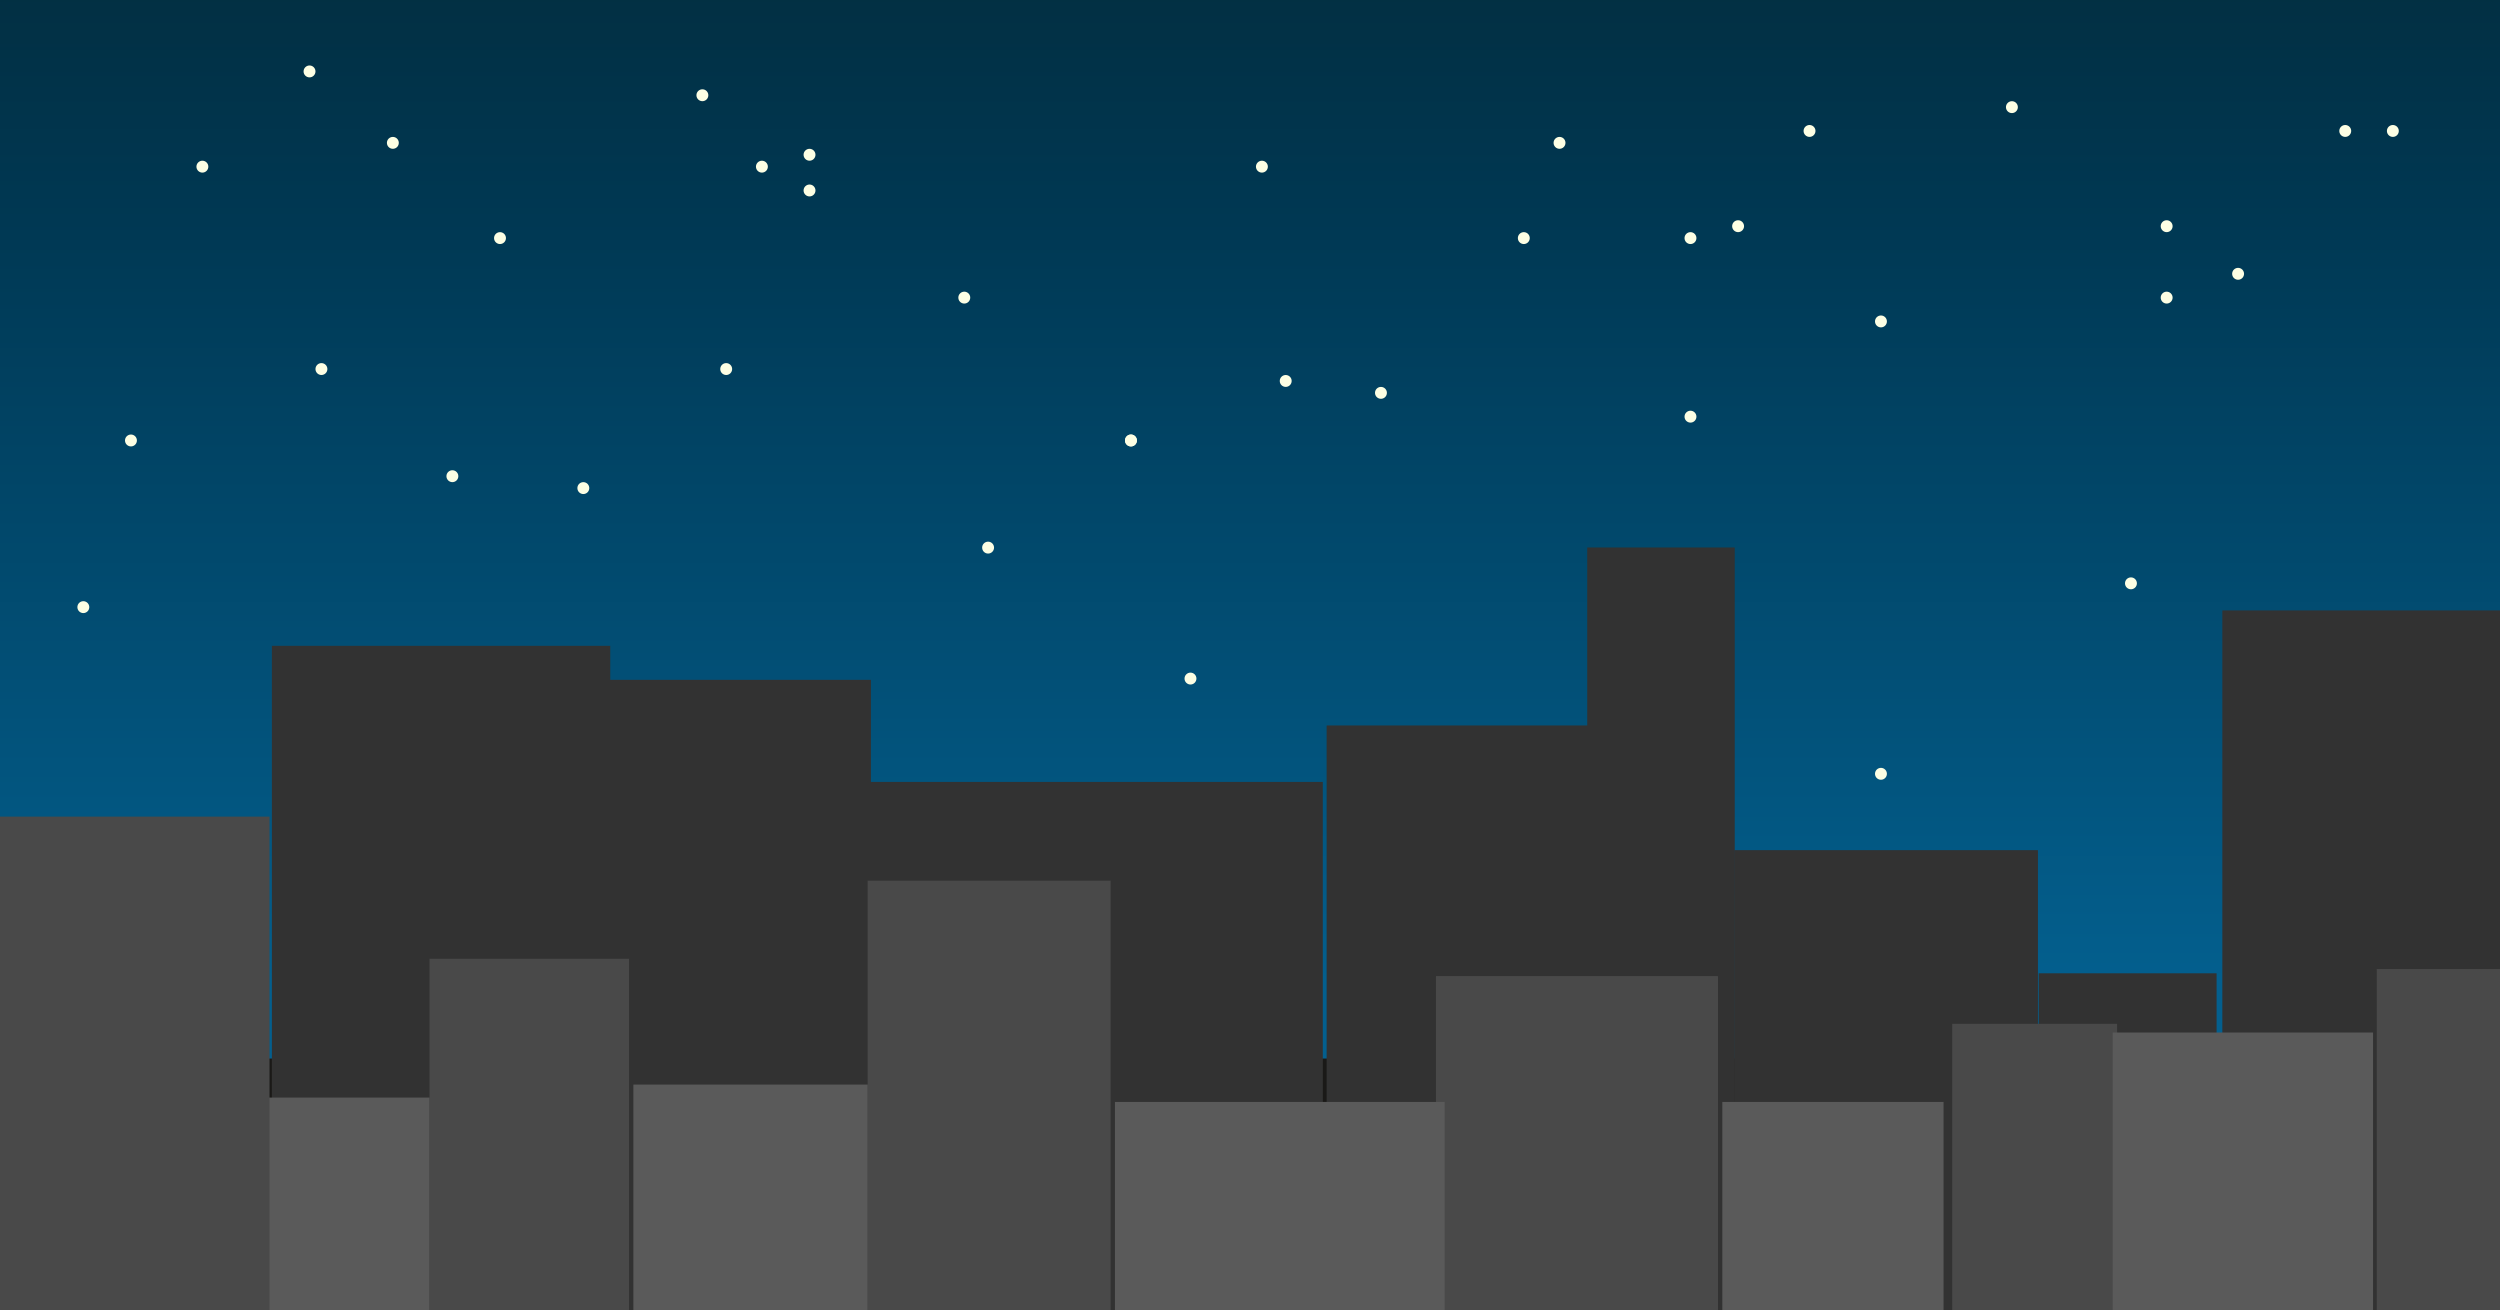
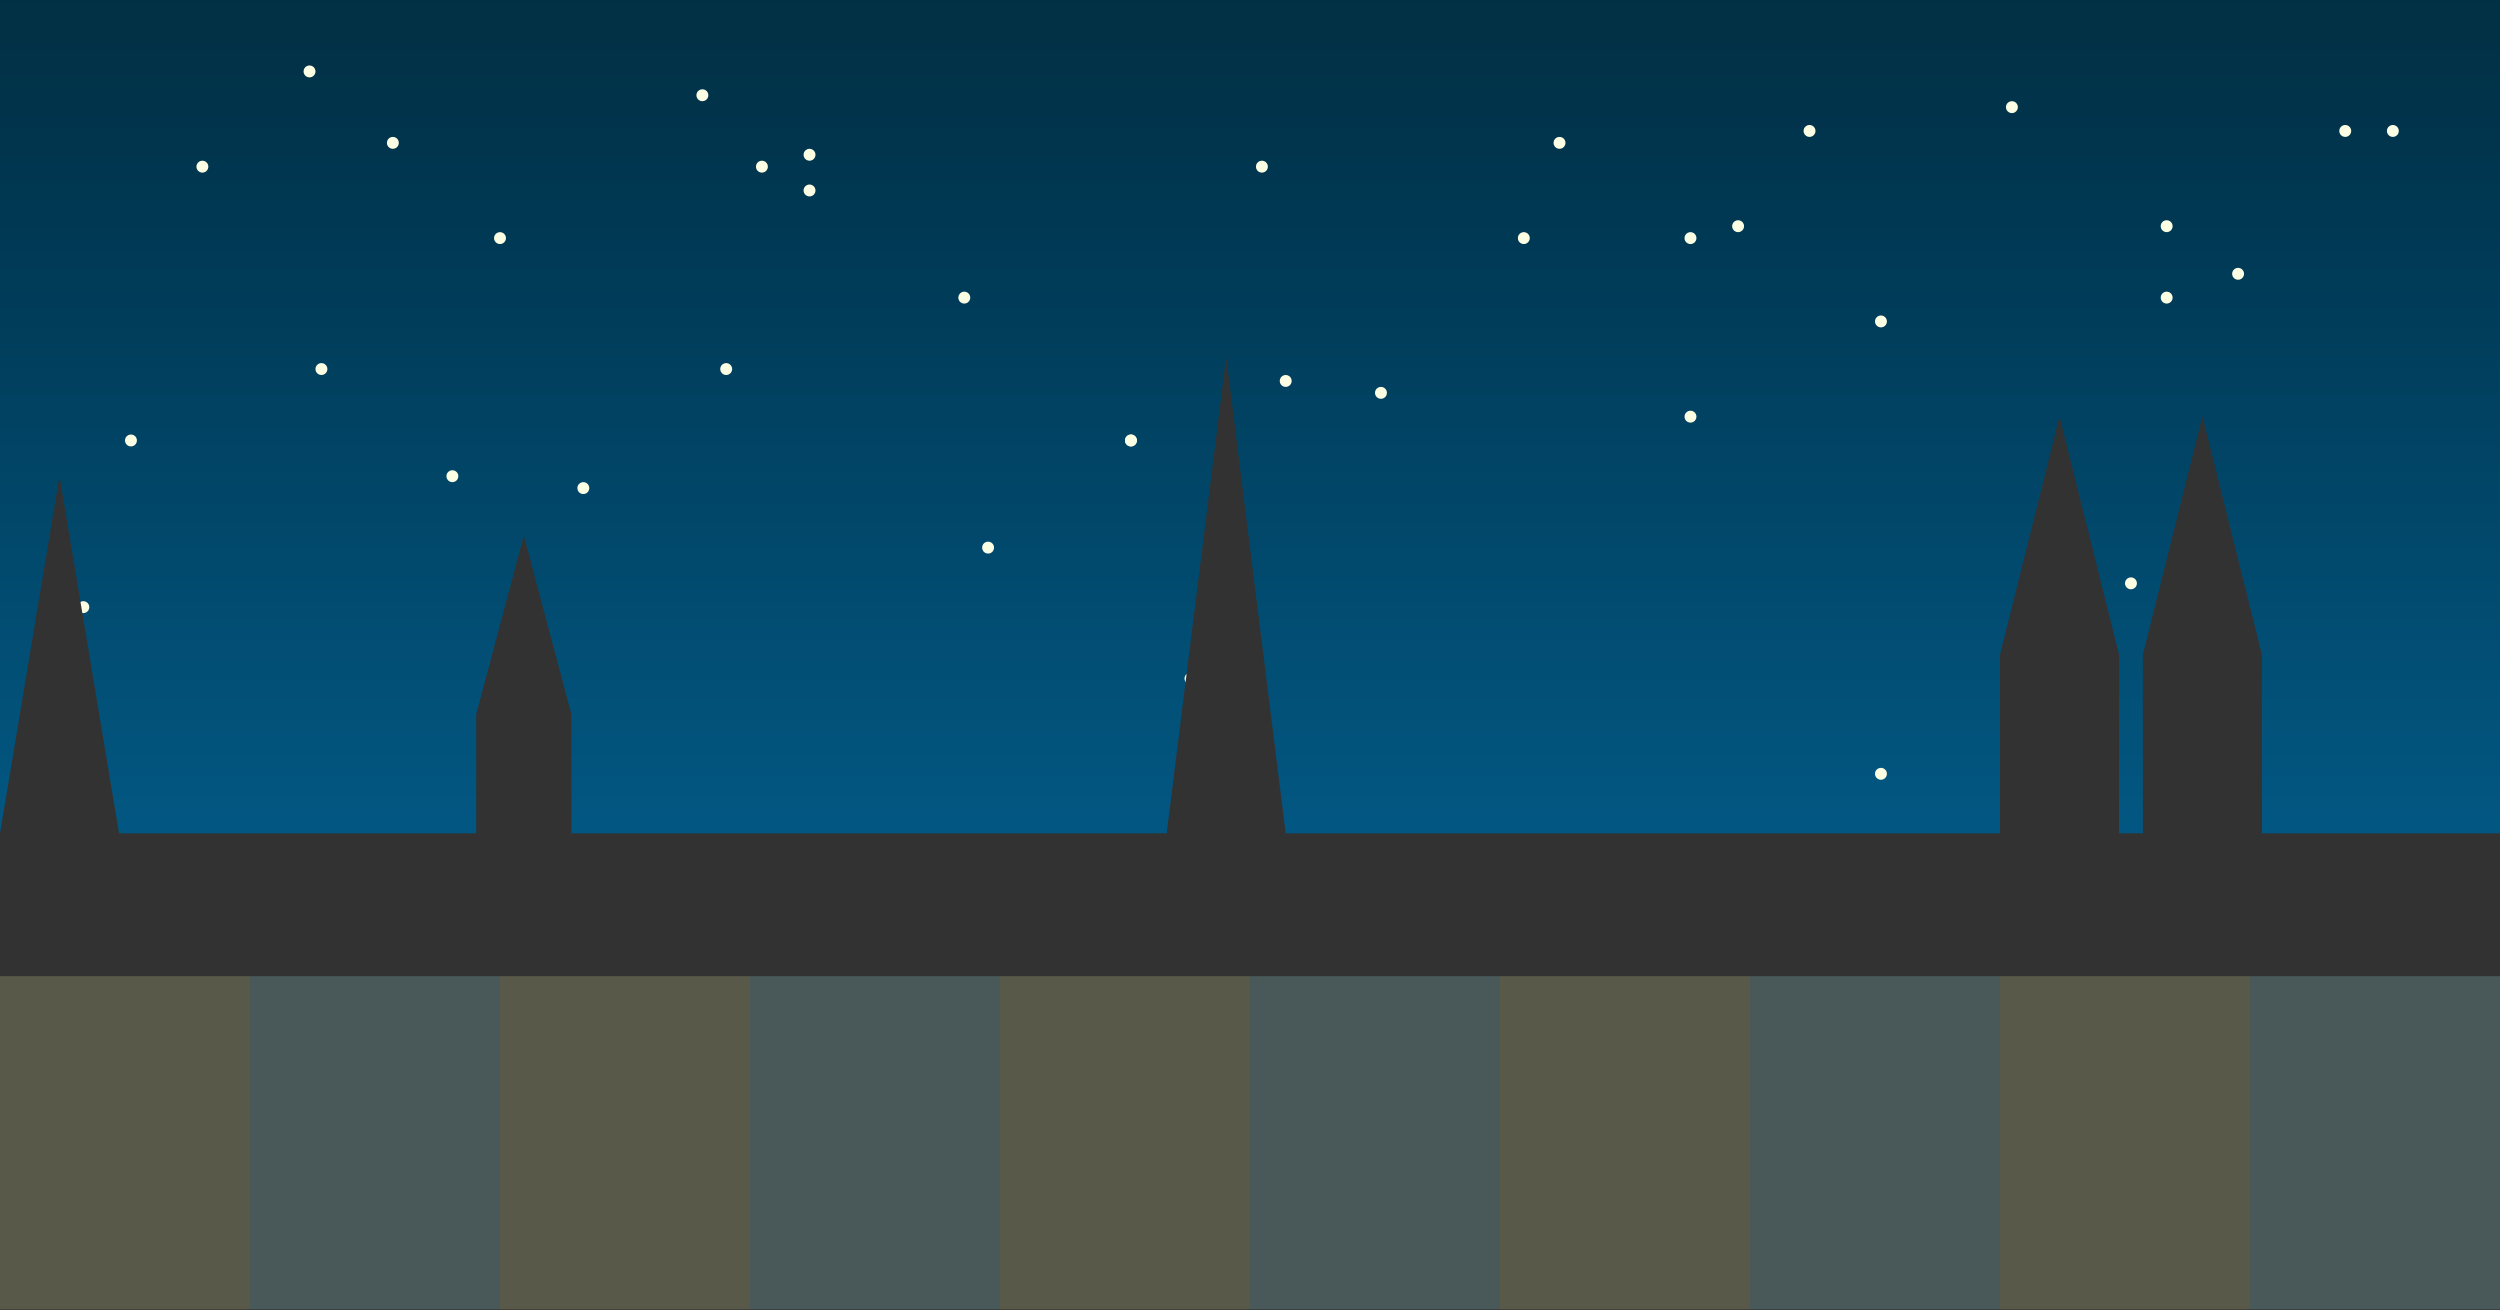
<svg xmlns="http://www.w3.org/2000/svg" xmlns:xlink="http://www.w3.org/1999/xlink" viewBox="0 0 210 110" version="1.1" id="svg1">
-   <defs id="defs1">
+   <defs>
    <linearGradient id="linearGradient1">
      <stop stop-color="#05222a" stop-opacity="1;" offset="0.189" id="stop1" />
      <stop stop-color="#003853" stop-opacity="1;" offset="0.539" id="stop3" />
      <stop stop-color="#035f8e" stop-opacity="1;" offset="1" id="stop2" />
    </linearGradient>
    <linearGradient xlink:href="#linearGradient1" id="linearGradient2" x1="106.956" y1="-56.302" x2="106.956" y2="82.54" gradientUnits="userSpaceOnUse" />
    <g id="star">
      <circle fill="#fdffe4" cx="0" cy="0" r=".5" />
    </g>
+     <rect id="townhouse" fill-opacity="1" strokeWidth="0.265" width="21" height="28" x="0" y="0" />
  </defs>
  <g id="layer1">
    <rect fill="url(#linearGradient2)" strokeWidth="0.265" id="rect1" width="221.566" height="94.748" x="-4.373" y="-2.551" />
    <rect fill="#1a1917" strokeWidth="0.265" id="rect3" width="233.591" height="24.416" x="-7.653" y="88.918" />
-     <rect fill="#323232" fill-opacity="1" strokeWidth="0.452" id="rect13-8" width="28.425" height="61.951" x="186.677" y="51.276" />
-     <rect fill="#323232" fill-opacity="1" strokeWidth="0.234" id="rect13-8-2" width="14.941" height="31.704" x="171.253" y="81.756" />
-     <rect fill="#323232" fill-opacity="1" strokeWidth="0.349" id="rect13-8-4" width="25.509" height="41.179" x="145.678" y="71.413" />
-     <rect fill="#323232" fill-opacity="1" strokeWidth="0.311" id="rect13-8-8" width="12.39" height="67.417" x="133.327" y="45.988" />
-     <rect fill="#323232" fill-opacity="1" strokeWidth="0.367" id="rect13-8-1" width="22.229" height="52.112" x="111.437" y="60.939" />
-     <rect fill="#323232" fill-opacity="1" strokeWidth="0.461" id="rect13-8-88" width="38.628" height="47.374" x="72.488" y="65.681" />
-     <rect fill="#323232" fill-opacity="1" strokeWidth="0.381" id="rect13-8-7" width="22.594" height="55.391" x="50.563" y="57.105" />
-     <rect fill="#323232" fill-opacity="1" strokeWidth="0.436" id="rect13-8-3" width="28.425" height="57.578" x="22.837" y="54.249" />
-     <rect fill="#494949" fill-opacity="1" strokeWidth="0.265" id="rect4" width="25.509" height="43.366" x="-3.644" y="70.697" />
-     <rect fill="#494949" fill-opacity="1" strokeWidth="0.194" id="rect5" width="16.763" height="33.162" x="36.077" y="80.536" />
-     <rect fill="#494949" fill-opacity="1" strokeWidth="0.194" id="rect5-0" width="16.763" height="33.162" x="199.647" y="81.397" />
-     <rect fill="#494949" fill-opacity="1" strokeWidth="0.265" id="rect6" width="20.407" height="40.086" x="72.883" y="73.977" />
-     <rect fill="#494949" fill-opacity="1" strokeWidth="0.265" id="rect7" width="23.687" height="31.704" x="120.622" y="81.994" />
-     <rect fill="#494949" fill-opacity="1" strokeWidth="0.265" id="rect8" width="13.848" height="28.06" x="163.988" y="86.002" />
-     <rect fill="#5a5a5a" fill-opacity="1" strokeWidth="0.152" id="rect9" width="14.577" height="22.229" x="21.501" y="92.198" />
-     <rect fill="#5a5a5a" fill-opacity="1" strokeWidth="0.265" id="rect10" width="19.679" height="22.594" x="53.205" y="91.104" />
-     <rect fill="#5a5a5a" fill-opacity="1" strokeWidth="0.265" id="rect11" width="27.696" height="20.772" x="93.655" y="92.562" />
-     <rect fill="#5a5a5a" fill-opacity="1" strokeWidth="0.265" id="rect12" width="18.585" height="21.501" x="144.674" y="92.562" />
-     <rect fill="#5a5a5a" fill-opacity="1" strokeWidth="0.265" id="rect13" width="21.865" height="27.696" x="177.471" y="86.731" />
-     <rect fill="#494949" fill-opacity="1" strokeWidth="0.381" id="rect13-8-73" width="28.425" height="44.094" x="-5.785" y="68.596" />
    <use href="#star" x="17" y="14" />
    <use href="#star" x="68" y="13" />
    <use href="#star" x="128" y="20" />
    <use href="#star" x="182" y="25" />
    <use href="#star" x="95" y="37" />
    <use href="#star" x="158" y="27" />
    <use href="#star" x="64" y="14" />
    <use href="#star" x="61" y="31" />
    <use href="#star" x="27" y="31" />
    <use href="#star" x="42" y="20" />
    <use href="#star" x="95" y="37" />
    <use href="#star" x="49" y="41" />
    <use href="#star" x="108" y="32" />
    <use href="#star" x="100" y="57" />
    <use href="#star" x="158" y="65" />
    <use href="#star" x="179" y="49" />
    <use href="#star" x="197" y="11" />
    <use href="#star" x="169" y="9" />
    <use href="#star" x="142" y="35" />
    <use href="#star" x="83" y="46" />
    <use href="#star" x="81" y="25" />
    <use href="#star" x="7" y="51" />
    <use href="#star" x="11" y="37" />
    <use href="#star" x="38" y="40" />
    <use href="#star" x="33" y="12" />
    <use href="#star" x="26" y="6" />
    <use href="#star" x="59" y="8" />
    <use href="#star" x="68" y="16" />
    <use href="#star" x="116" y="33" />
    <use href="#star" x="146" y="19" />
    <use href="#star" x="182" y="19" />
    <use href="#star" x="201" y="11" />
    <use href="#star" x="188" y="23" />
    <use href="#star" x="142" y="20" />
    <use href="#star" x="106" y="14" />
    <use href="#star" x="131" y="12" />
    <use href="#star" x="152" y="11" />
+     <path fill="#323232" d="M 0 110 L 0 70 l 5 -30 l 5 30 l 30 0 l 0 -10 l 4 -15 l 4 15 l 0 10 l 50 0 l 5 -40 l 5 40 l 60 0 l 0 -15 l 5 -20 l 5 20 l 0 15 l 2 0 l 0 -15 l 5 -20 l 5 20 l 0 15 L 210 70 L 210 110 L 0 110" />
+     <use href="#townhouse" x="0" y="82" fill="#595949" />
+     <use href="#townhouse" x="21" y="82" fill="#495959" />
+     <use href="#townhouse" x="42" y="82" fill="#595949" />
+     <use href="#townhouse" x="63" y="82" fill="#495959" />
+     <use href="#townhouse" x="84" y="82" fill="#595949" />
+     <use href="#townhouse" x="105" y="82" fill="#495959" />
+     <use href="#townhouse" x="126" y="82" fill="#595949" />
+     <use href="#townhouse" x="147" y="82" fill="#495959" />
+     <use href="#townhouse" x="168" y="82" fill="#595949" />
+     <use href="#townhouse" x="189" y="82" fill="#495959" />
  </g>
</svg>
